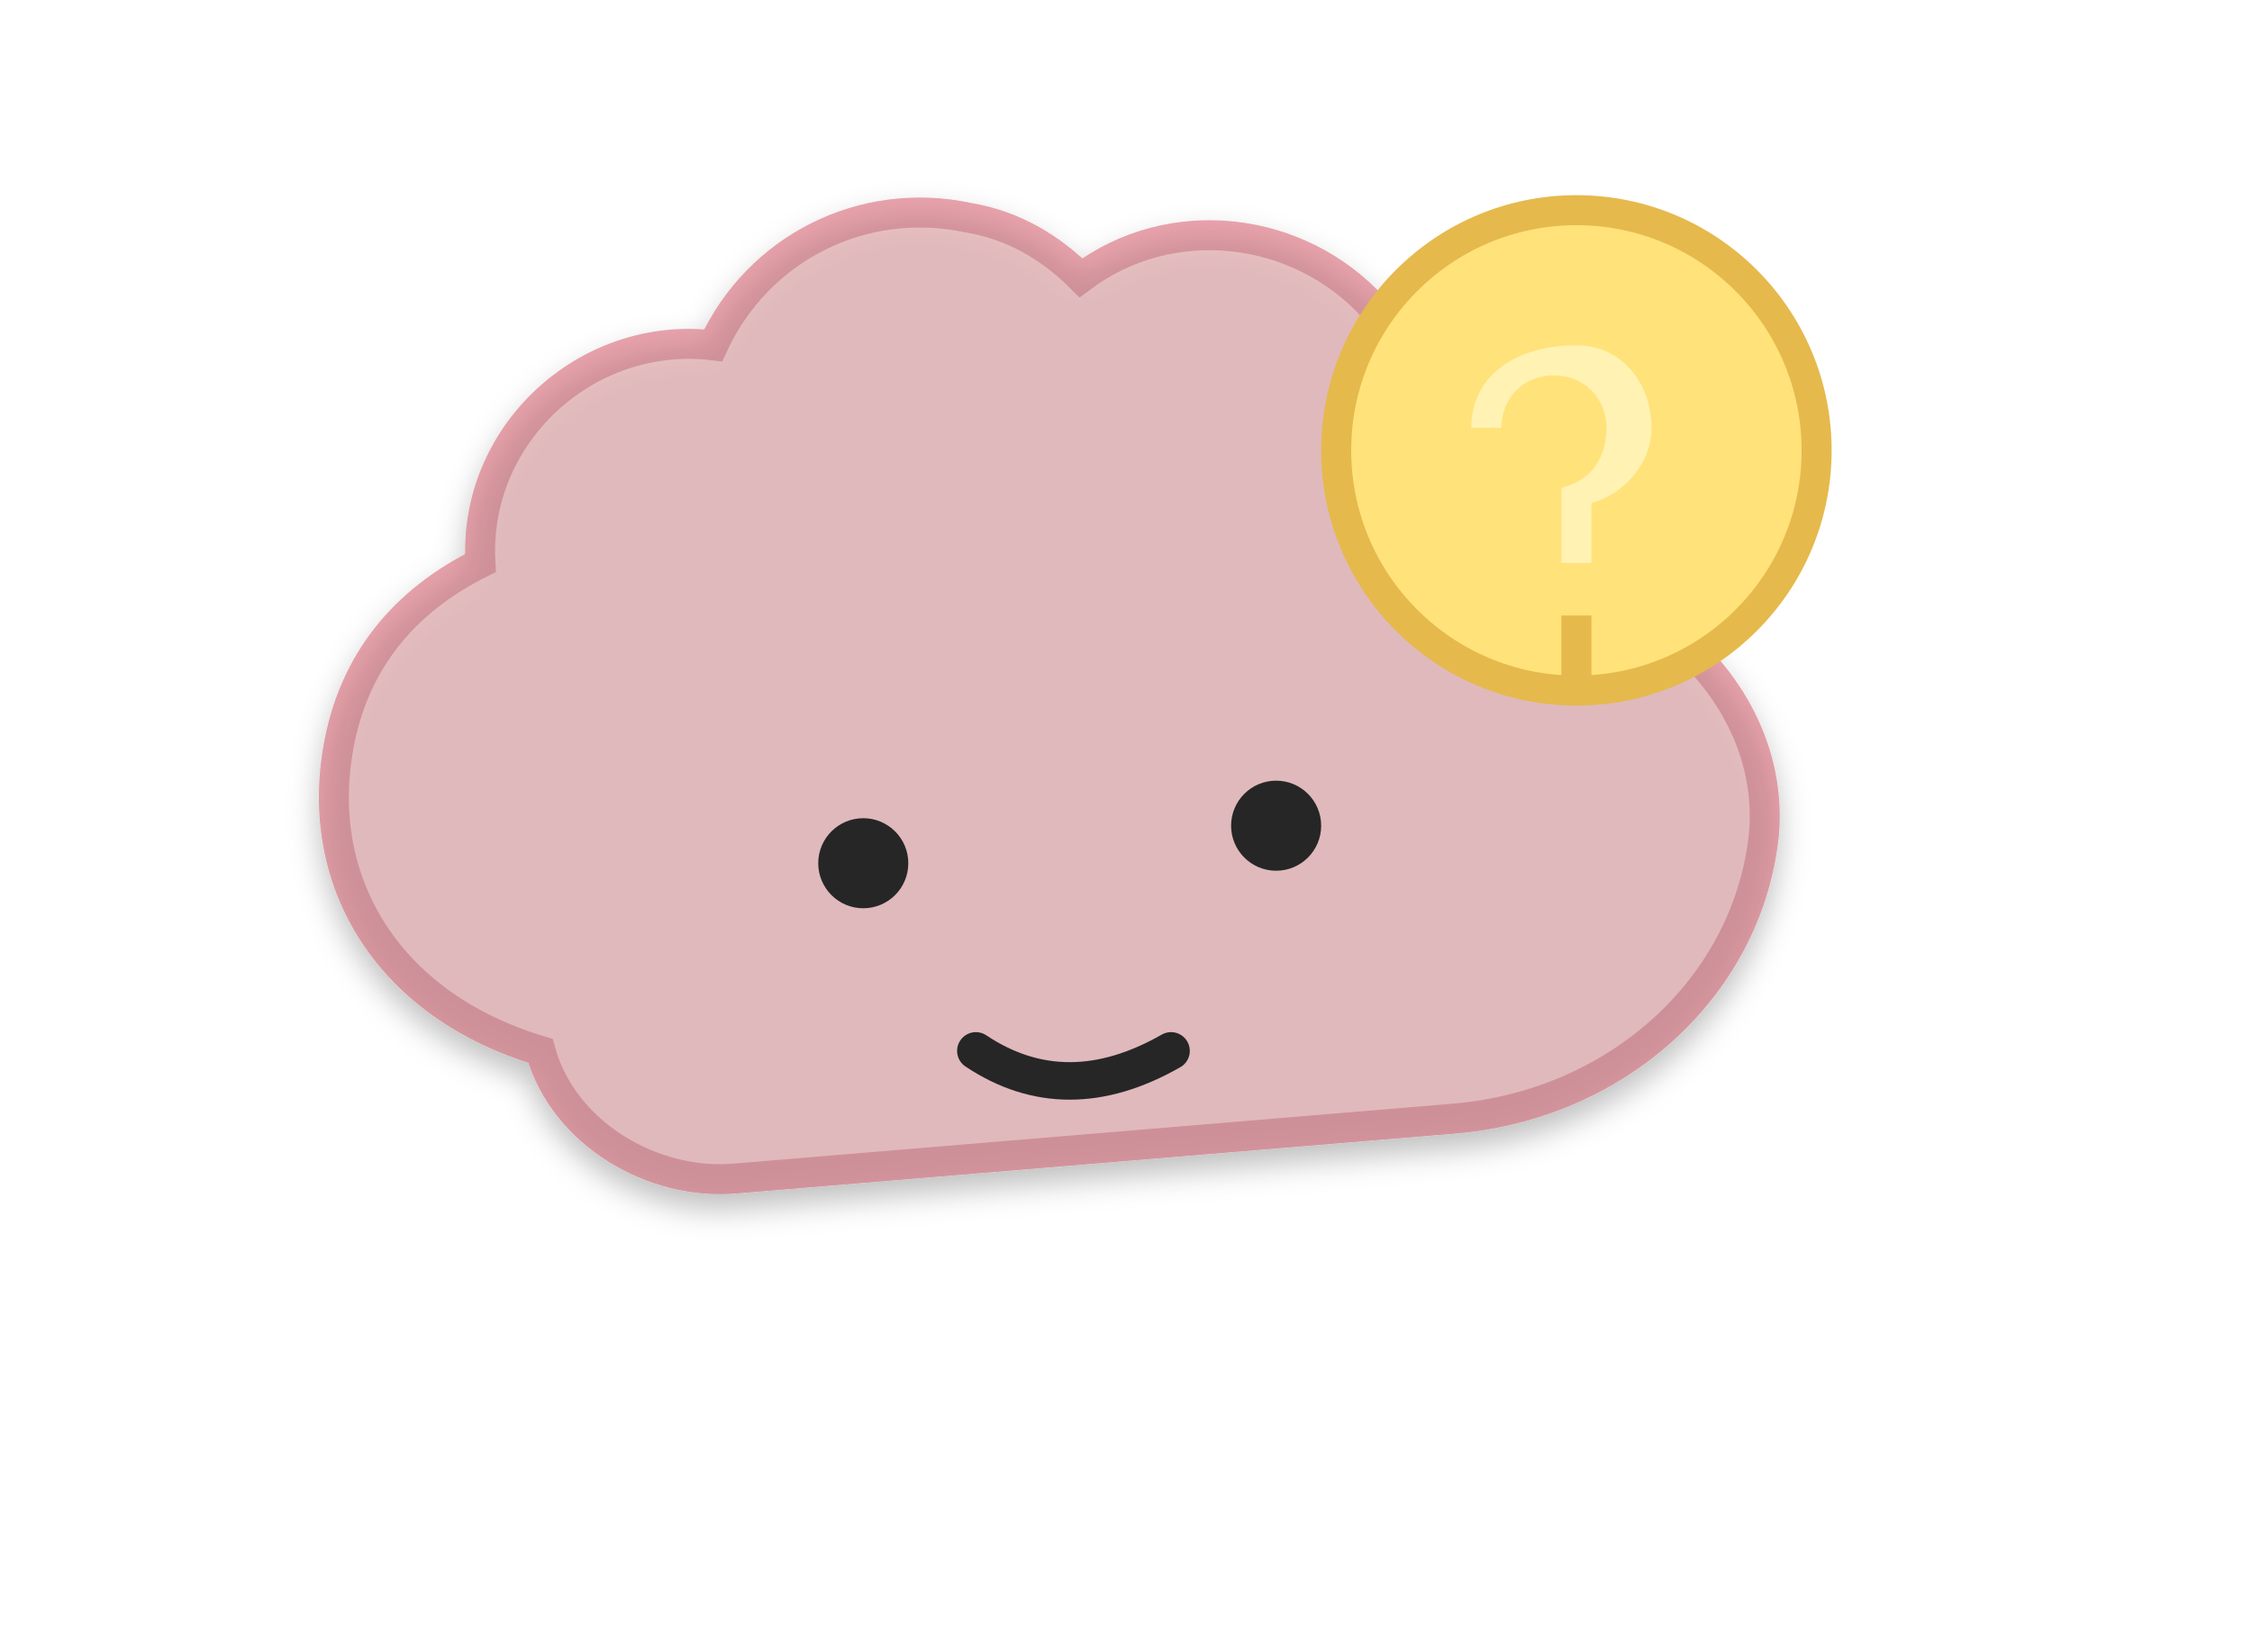
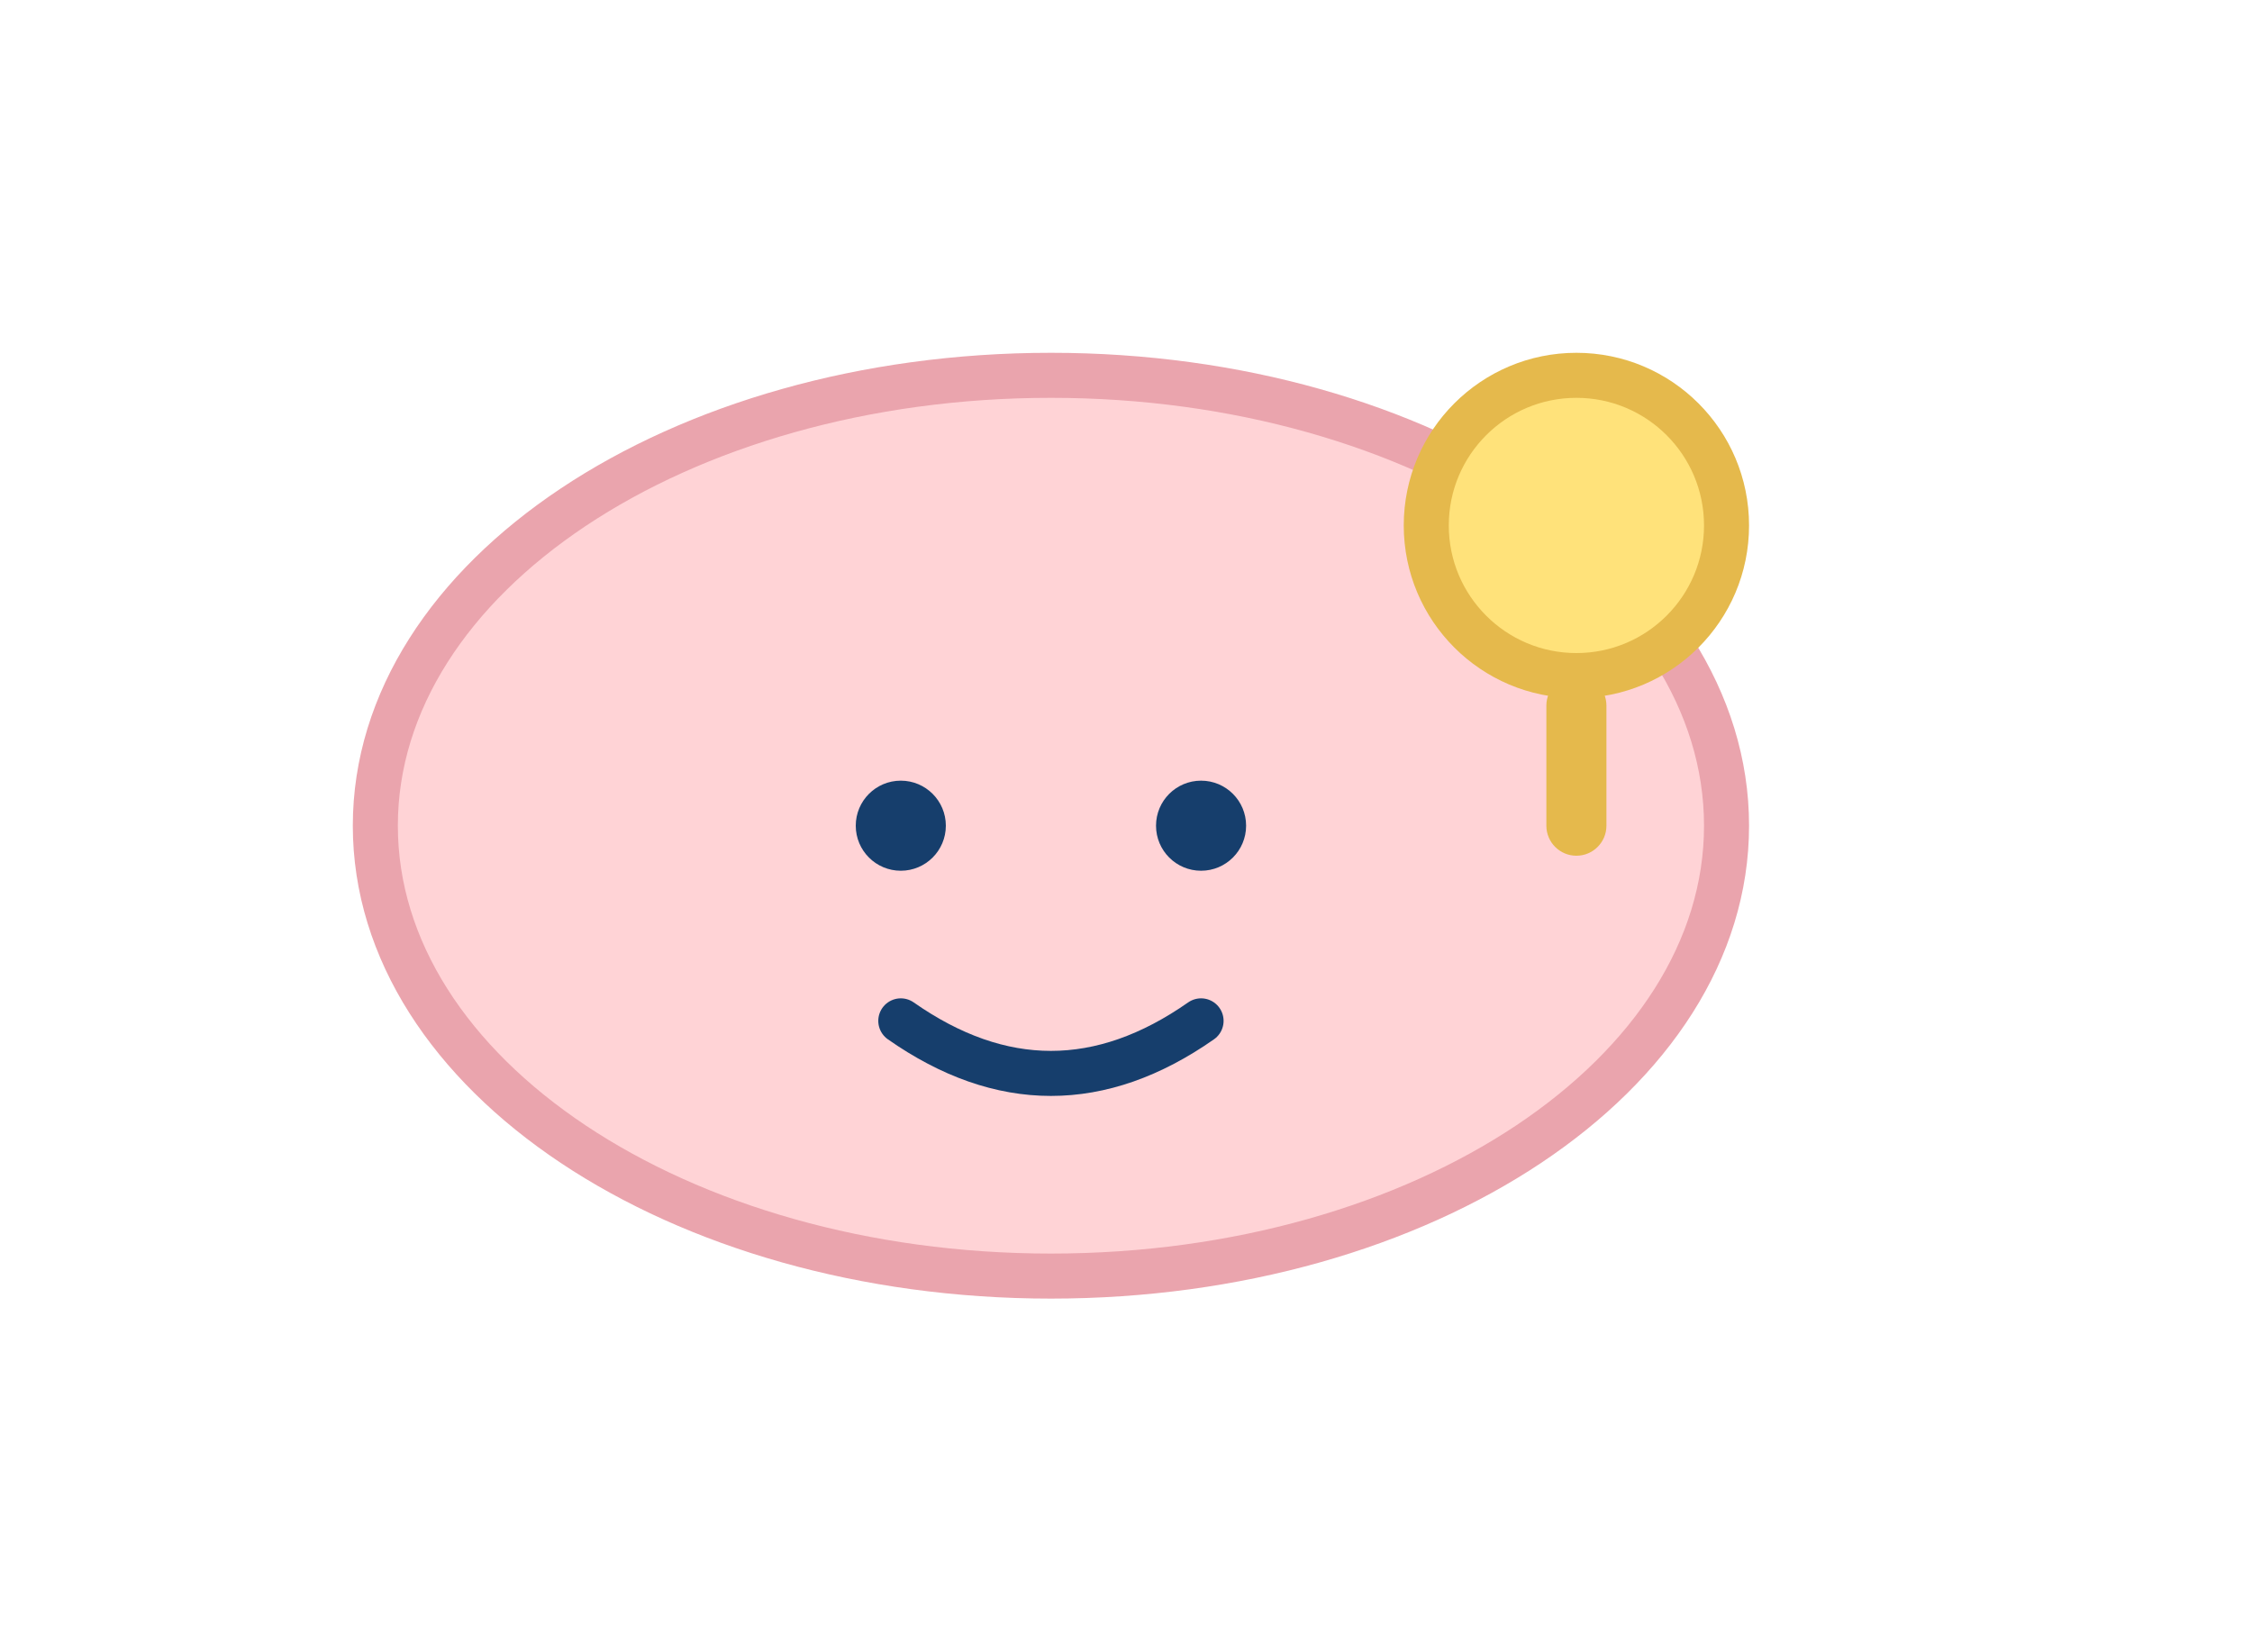
<svg xmlns="http://www.w3.org/2000/svg" viewBox="0 0 300 220">
-   <defs>
-     <filter id="shadow" x="-50%" y="-50%" width="200%" height="200%">
-       <feOffset dx="0" dy="2" />
-       <feGaussianBlur stdDeviation="2" result="b" />
-       <feColorMatrix in="b" type="matrix" values="0 0 0 0 0   0 0 0 0 0   0 0 0 0 0   0 0 0 .25 0" />
-       <feBlend in2="SourceGraphic" mode="normal" />
-     </filter>
-   </defs>
-   <g filter="url(#shadow)">
-     <path d="M72 140c-20-6-30-22-27-40 2-12 9-20 19-25-1-17 14-31 31-29 6-13 20-20 34-17 6 1 11 4 15 8 12-9 29-7 39 4 4-1 9 0 13 1 17 6 27 23 23 40 10 6 17 17 16 29-2 20-19 36-41 38l-96 8c-11 1-23-6-26-17z" fill="#FFD3D6" stroke="#EAA4AD" stroke-width="4" />
-     <circle cx="115" cy="115" r="6" fill="#2F2F2F" />
-     <circle cx="170" cy="110" r="6" fill="#2F2F2F" />
-     <path d="M130 140q12 8 26 0" stroke="#2F2F2F" stroke-width="5" fill="none" stroke-linecap="round" />
-   </g>
-   <g transform="translate(210,60)">
-     <circle cx="0" cy="0" r="32" fill="#FFE27A" stroke="#E5B94C" stroke-width="4" />
-     <path d="M0-14c6 0 10 5 10 11 0 5-4 9-8 10v8h-4v-10c4-1 6-4 6-8 0-4-3-7-7-7-4 0-7 3-7 7h-4c0-7 6-11 14-11z" fill="#FFF2B3" />
-     <line x1="0" y1="22" x2="0" y2="32" stroke="#E5B94C" stroke-width="4" />
-   </g>
+   <ellipse cx="140" cy="110" rx="90" ry="60" fill="#FFD3D6" stroke="#EAA4AD" stroke-width="6" />
+   <circle cx="120" cy="110" r="6" fill="#163E6C" />
+   <circle cx="160" cy="110" r="6" fill="#163E6C" />
+   <path d="M120 136 q20 14 40 0" stroke="#163E6C" stroke-width="6" fill="none" stroke-linecap="round" />
+   <circle cx="210" cy="70" r="20" fill="#FFE27A" stroke="#E5B94C" stroke-width="6" />
+   <rect x="206" y="90" width="8" height="24" rx="4" fill="#E5B94C" />
</svg>
